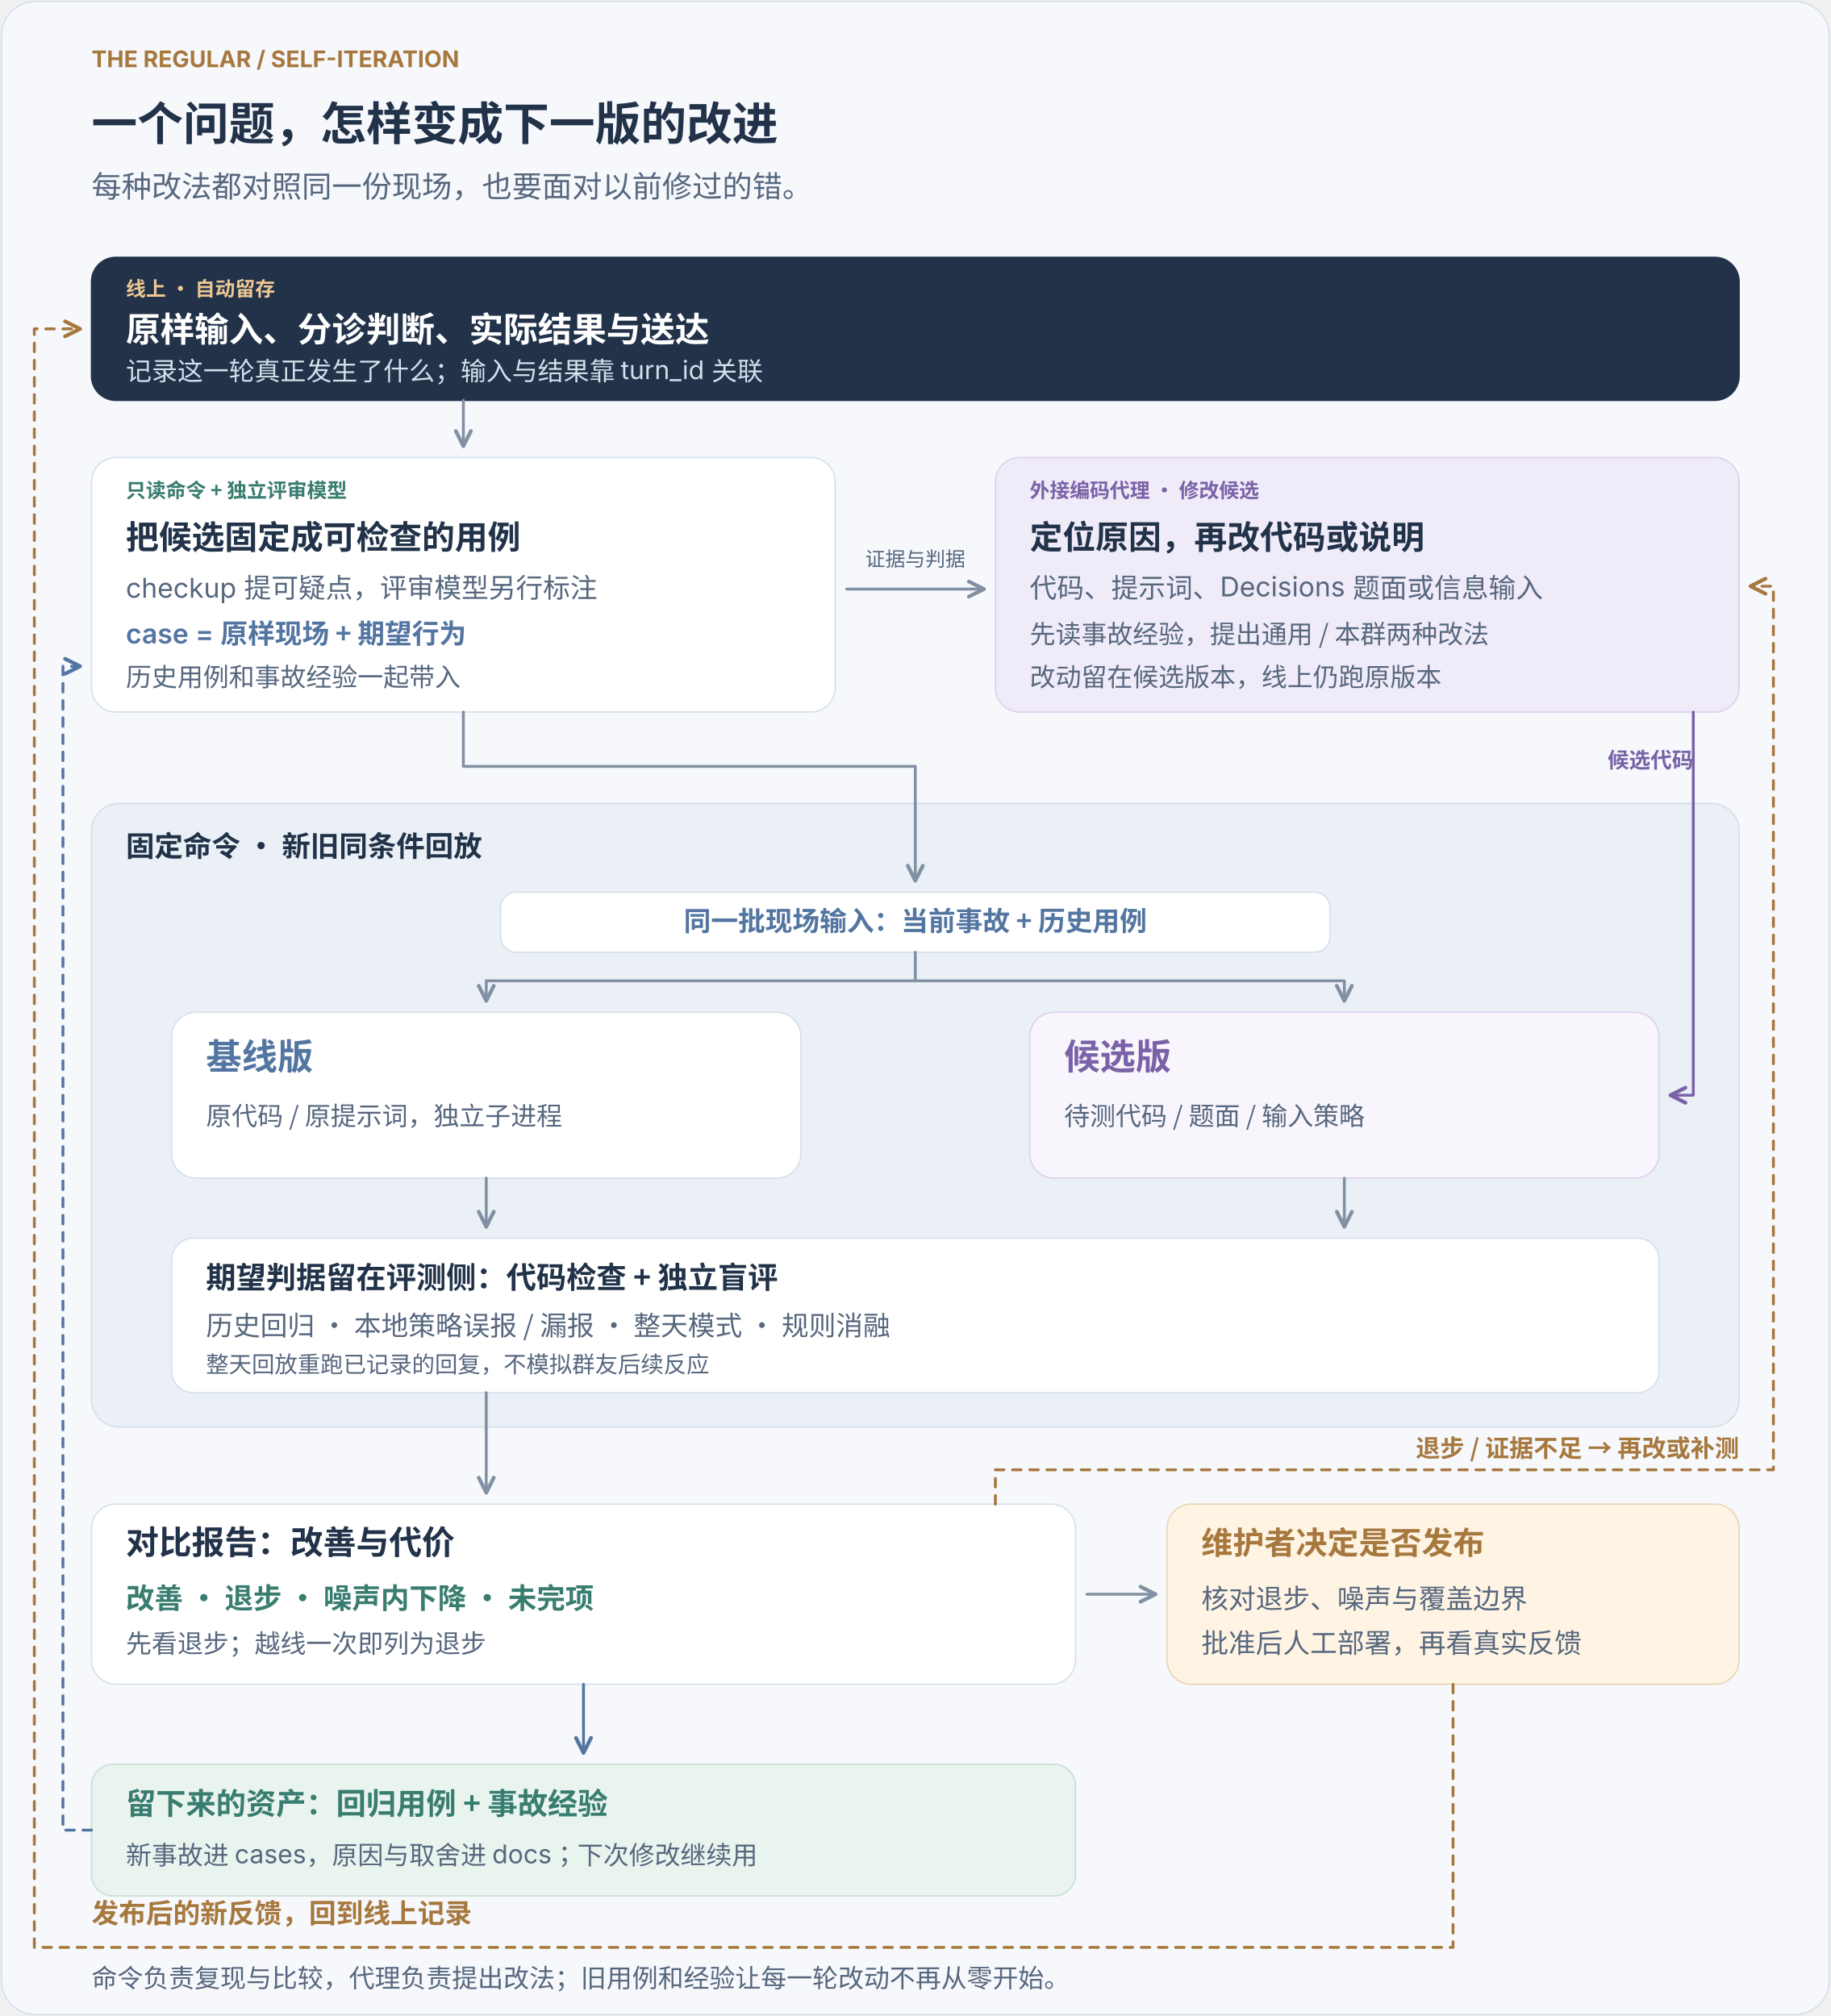
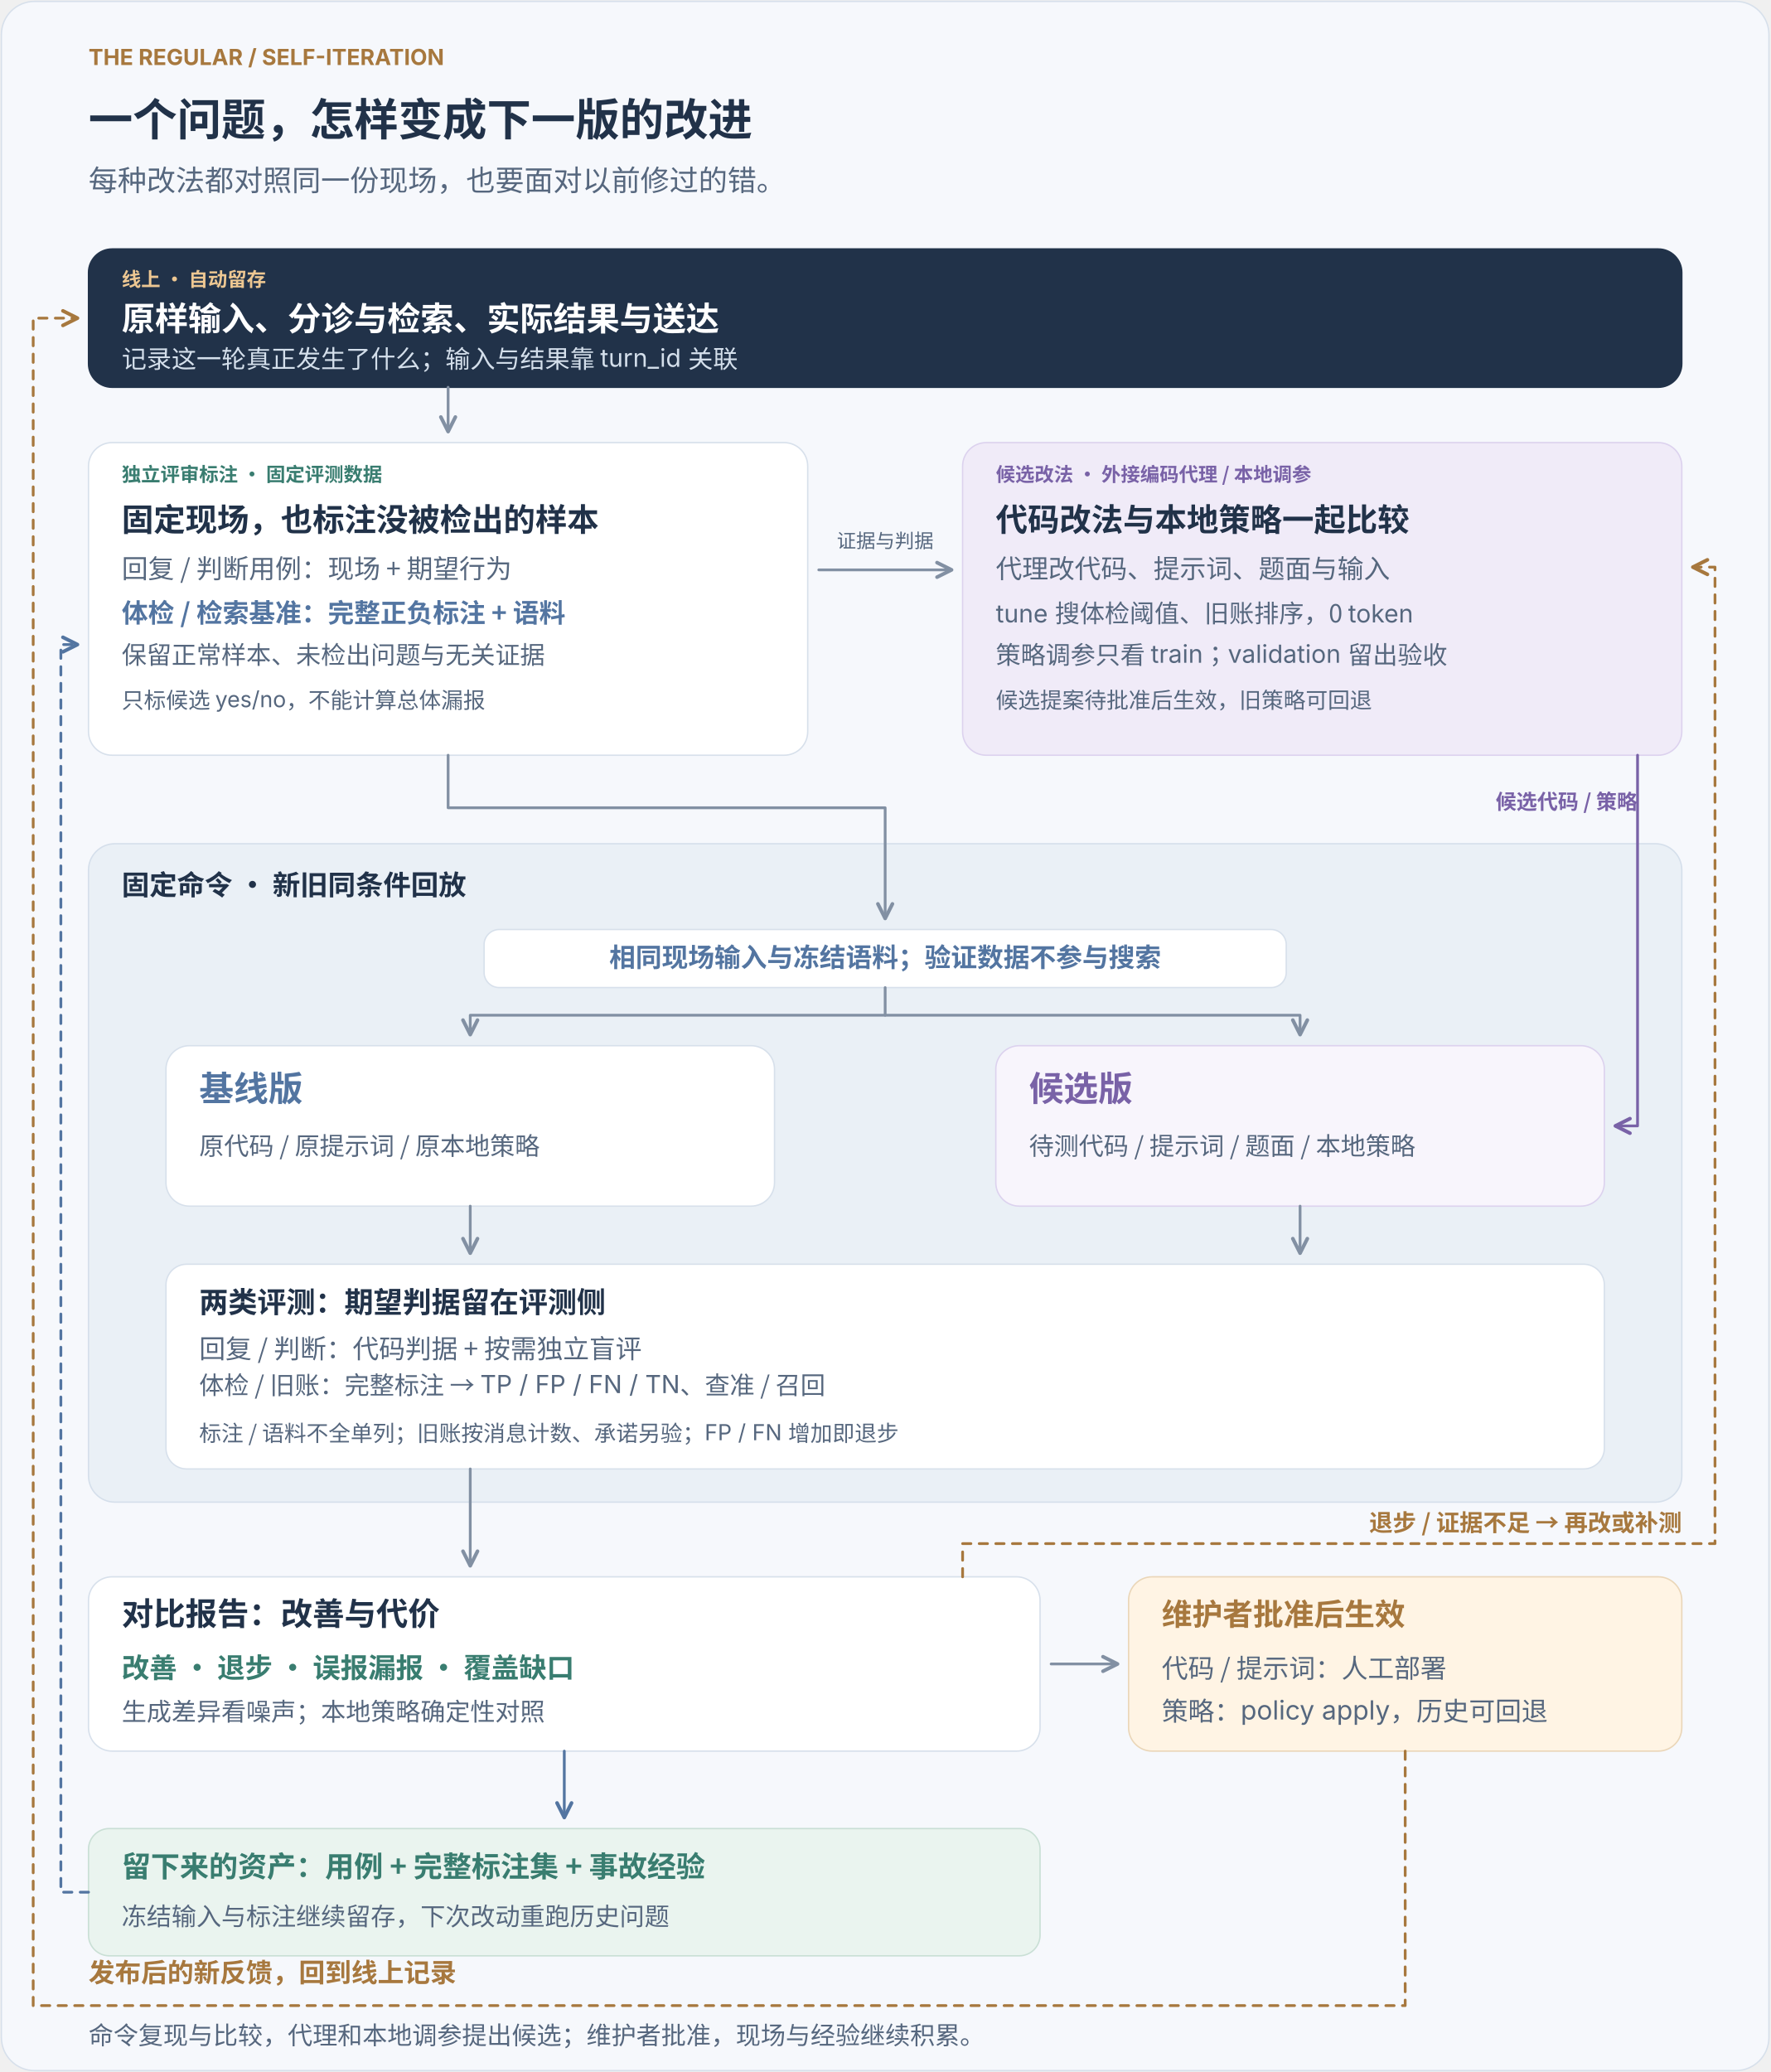
- <svg xmlns="http://www.w3.org/2000/svg" width="1280" height="1410" viewBox="0 0 1280 1410" role="img" aria-labelledby="iteration-title iteration-desc" xml:lang="zh-CN">
+ <svg xmlns="http://www.w3.org/2000/svg" width="1280" height="1498" viewBox="0 0 1280 1498" role="img" aria-labelledby="iteration-title iteration-desc" xml:lang="zh-CN">
  <defs>
    <marker id="arrow-line" viewBox="0 0 8 8" refX="7" refY="4" markerWidth="7" markerHeight="7" orient="auto-start-reverse">
      <path d="M1 1l6 3-6 3" fill="none" stroke="#8290A3" stroke-width="1.5" stroke-linecap="round" stroke-linejoin="round" />
    </marker>
    <marker id="arrow-purple" viewBox="0 0 8 8" refX="7" refY="4" markerWidth="7" markerHeight="7" orient="auto-start-reverse">
      <path d="M1 1l6 3-6 3" fill="none" stroke="#7962A7" stroke-width="1.5" stroke-linecap="round" stroke-linejoin="round" />
    </marker>
    <marker id="arrow-amber" viewBox="0 0 8 8" refX="7" refY="4" markerWidth="7" markerHeight="7" orient="auto-start-reverse">
      <path d="M1 1l6 3-6 3" fill="none" stroke="#A7783E" stroke-width="1.5" stroke-linecap="round" stroke-linejoin="round" />
    </marker>
    <marker id="arrow-blue" viewBox="0 0 8 8" refX="7" refY="4" markerWidth="7" markerHeight="7" orient="auto-start-reverse">
      <path d="M1 1l6 3-6 3" fill="none" stroke="#5375A1" stroke-width="1.5" stroke-linecap="round" stroke-linejoin="round" />
    </marker>
  </defs>
  <g font-family="-apple-system, BlinkMacSystemFont, 'Segoe UI', 'PingFang SC', 'Microsoft YaHei', sans-serif">
-     <rect x="1" y="1" width="1278" height="1408" rx="24" fill="#F6F8FC" stroke="#D7E0EB" />
+     <rect x="1" y="1" width="1278" height="1496" rx="24" fill="#F6F8FC" stroke="#D7E0EB" />
    <text x="64" y="47" font-size="16" fill="#A7783E" font-weight="700">THE REGULAR / SELF-ITERATION</text>
    <text x="64" y="98" font-size="32" fill="#213249" font-weight="700">一个问题，怎样变成下一版的改进</text>
    <text x="64" y="138" font-size="21" fill="#56677E" font-weight="400">每种改法都对照同一份现场，也要面对以前修过的错。</text>
    <rect x="64" y="180" width="1152" height="100" rx="17" fill="#213249" stroke="#213249" />
    <text x="88" y="207" font-size="14" font-weight="700" fill="#EDC792">线上 · 自动留存</text>
-     <text x="88" y="239" font-size="24" font-weight="650" fill="#FFFFFF">原样输入、分诊判断、实际结果与送达</text>
+     <text x="88" y="239" font-size="24" font-weight="650" fill="#FFFFFF">原样输入、分诊与检索、实际结果与送达</text>
    <text x="88" y="266" font-size="18" fill="#D4DFEB">记录这一轮真正发生了什么；输入与结果靠 turn_id 关联</text>
-     <rect x="64" y="320" width="520" height="178" rx="17" fill="#FFFFFF" stroke="#D7E0EB" />
-     <text x="88" y="348" font-size="14" fill="#397D70" font-weight="700">只读命令 + 独立评审模型</text>
-     <text x="88" y="384" font-size="23" fill="#213249" font-weight="650">把候选固定成可检查的用例</text>
-     <text x="88" y="418" font-size="19" fill="#56677E" font-weight="400">checkup 提可疑点，评审模型另行标注</text>
-     <text x="88" y="450" font-size="19" fill="#5375A1" font-weight="600">case = 原样现场 + 期望行为</text>
-     <text x="88" y="480" font-size="18" fill="#56677E" font-weight="400">历史用例和事故经验一起带入</text>
-     <rect x="696" y="320" width="520" height="178" rx="17" fill="#F0EBF8" stroke="#DCD2EE" />
-     <text x="720" y="348" font-size="14" fill="#7962A7" font-weight="700">外接编码代理 · 修改候选</text>
-     <text x="720" y="384" font-size="23" fill="#213249" font-weight="650">定位原因，再改代码或说明</text>
-     <text x="720" y="418" font-size="19" fill="#56677E" font-weight="400">代码、提示词、Decisions 题面或信息输入</text>
-     <text x="720" y="450" font-size="18" fill="#56677E" font-weight="400">先读事故经验，提出通用 / 本群两种改法</text>
-     <text x="720" y="480" font-size="18" fill="#56677E" font-weight="400">改动留在候选版本，线上仍跑原版本</text>
-     <rect x="64" y="562" width="1152" height="436" rx="19" fill="#EAF0F6" stroke="#D5DFEB" />
-     <text x="88" y="599" font-size="20" fill="#213249" font-weight="650">固定命令 · 新旧同条件回放</text>
-     <rect x="350" y="624" width="580" height="42" rx="11" fill="#FFFFFF" stroke="#D7E0EB" />
-     <text x="640" y="651" font-size="19" fill="#5375A1" font-weight="600" text-anchor="middle">同一批现场输入：当前事故 + 历史用例</text>
-     <rect x="120" y="708" width="440" height="116" rx="17" fill="#FFFFFF" stroke="#D7E0EB" />
-     <text x="144" y="748" font-size="25" fill="#5375A1" font-weight="700">基线版</text>
-     <text x="144" y="787" font-size="18" fill="#56677E" font-weight="400">原代码 / 原提示词，独立子进程</text>
-     <rect x="720" y="708" width="440" height="116" rx="17" fill="#F8F5FC" stroke="#DCD2EE" />
-     <text x="744" y="748" font-size="25" fill="#7962A7" font-weight="700">候选版</text>
-     <text x="744" y="787" font-size="18" fill="#56677E" font-weight="400">待测代码 / 题面 / 输入策略</text>
-     <rect x="120" y="866" width="1040" height="108" rx="15" fill="#FFFFFF" stroke="#D7E0EB" />
-     <text x="144" y="901" font-size="21" fill="#213249" font-weight="650">期望判据留在评测侧：代码检查 + 独立盲评</text>
-     <text x="144" y="934" font-size="19" fill="#56677E" font-weight="400">历史回归 · 本地策略误报 / 漏报 · 整天模式 · 规则消融</text>
-     <text x="144" y="960" font-size="16" fill="#56677E" font-weight="400">整天回放重跑已记录的回复，不模拟群友后续反应</text>
-     <rect x="64" y="1052" width="688" height="126" rx="17" fill="#FFFFFF" stroke="#D7E0EB" />
-     <text x="88" y="1087" font-size="23" fill="#213249" font-weight="650">对比报告：改善与代价</text>
-     <text x="88" y="1125" font-size="20" fill="#397D70" font-weight="600">改善 · 退步 · 噪声内下降 · 未完项</text>
-     <text x="88" y="1156" font-size="18" fill="#56677E" font-weight="400">先看退步；越线一次即列为退步</text>
-     <rect x="816" y="1052" width="400" height="126" rx="17" fill="#FFF4E4" stroke="#EAD6B8" />
-     <text x="840" y="1087" font-size="22" fill="#A7783E" font-weight="700">维护者决定是否发布</text>
-     <text x="840" y="1125" font-size="19" fill="#56677E" font-weight="400">核对退步、噪声与覆盖边界</text>
-     <text x="840" y="1156" font-size="19" fill="#56677E" font-weight="400">批准后人工部署，再看真实反馈</text>
-     <rect x="64" y="1234" width="688" height="92" rx="15" fill="#EAF4EF" stroke="#C9DFD5" />
-     <text x="88" y="1269" font-size="21" fill="#397D70" font-weight="650">留下来的资产：回归用例 + 事故经验</text>
-     <text x="88" y="1304" font-size="18" fill="#56677E" font-weight="400">新事故进 cases，原因与取舍进 docs；下次修改继续用</text>
-     <text x="64" y="1345" font-size="19" fill="#A7783E" font-weight="600">发布后的新反馈，回到线上记录</text>
-     <text x="64" y="1390" font-size="18" fill="#56677E" font-weight="400">命令负责复现与比较，代理负责提出改法；旧用例和经验让每一轮改动不再从零开始。</text>
+     <rect x="64" y="320" width="520" height="226" rx="17" fill="#FFFFFF" stroke="#D7E0EB" />
+     <text x="88" y="348" font-size="14" fill="#397D70" font-weight="700">独立评审标注 · 固定评测数据</text>
+     <text x="88" y="384" font-size="23" fill="#213249" font-weight="650">固定现场，也标注没被检出的样本</text>
+     <text x="88" y="418" font-size="19" fill="#56677E" font-weight="400">回复 / 判断用例：现场 + 期望行为</text>
+     <text x="88" y="450" font-size="19" fill="#5375A1" font-weight="600">体检 / 检索基准：完整正负标注 + 语料</text>
+     <text x="88" y="480" font-size="18" fill="#56677E" font-weight="400">保留正常样本、未检出问题与无关证据</text>
+     <text x="88" y="512" font-size="16" fill="#56677E">只标候选 yes/no，不能计算总体漏报</text>
+     <rect x="696" y="320" width="520" height="226" rx="17" fill="#F0EBF8" stroke="#DCD2EE" />
+     <text x="720" y="348" font-size="14" fill="#7962A7" font-weight="700">候选改法 · 外接编码代理 / 本地调参</text>
+     <text x="720" y="384" font-size="23" fill="#213249" font-weight="650">代码改法与本地策略一起比较</text>
+     <text x="720" y="418" font-size="19" fill="#56677E" font-weight="400">代理改代码、提示词、题面与输入</text>
+     <text x="720" y="450" font-size="18" fill="#56677E" font-weight="400">tune 搜体检阈值、旧账排序，0 token</text>
+     <text x="720" y="480" font-size="18" fill="#56677E" font-weight="400">策略调参只看 train；validation 留出验收</text>
+     <text x="720" y="512" font-size="16" fill="#56677E">候选提案待批准后生效，旧策略可回退</text>
+     <rect x="64" y="610" width="1152" height="476" rx="19" fill="#EAF0F6" stroke="#D5DFEB" />
+     <text x="88" y="647" font-size="20" fill="#213249" font-weight="650">固定命令 · 新旧同条件回放</text>
+     <rect x="350" y="672" width="580" height="42" rx="11" fill="#FFFFFF" stroke="#D7E0EB" />
+     <text x="640" y="699" font-size="19" fill="#5375A1" font-weight="600" text-anchor="middle">相同现场输入与冻结语料；验证数据不参与搜索</text>
+     <rect x="120" y="756" width="440" height="116" rx="17" fill="#FFFFFF" stroke="#D7E0EB" />
+     <text x="144" y="796" font-size="25" fill="#5375A1" font-weight="700">基线版</text>
+     <text x="144" y="835" font-size="18" fill="#56677E" font-weight="400">原代码 / 原提示词 / 原本地策略</text>
+     <rect x="720" y="756" width="440" height="116" rx="17" fill="#F8F5FC" stroke="#DCD2EE" />
+     <text x="744" y="796" font-size="25" fill="#7962A7" font-weight="700">候选版</text>
+     <text x="744" y="835" font-size="18" fill="#56677E" font-weight="400">待测代码 / 提示词 / 题面 / 本地策略</text>
+     <rect x="120" y="914" width="1040" height="148" rx="15" fill="#FFFFFF" stroke="#D7E0EB" />
+     <text x="144" y="949" font-size="21" fill="#213249" font-weight="650">两类评测：期望判据留在评测侧</text>
+     <text x="144" y="982" font-size="19" fill="#56677E" font-weight="400">回复 / 判断：代码判据 + 按需独立盲评</text>
+     <text x="144" y="1008" font-size="18" fill="#56677E" font-weight="400">体检 / 旧账：完整标注 → TP / FP / FN / TN、查准 / 召回</text>
+     <text x="144" y="1042" font-size="16" fill="#56677E">标注 / 语料不全单列；旧账按消息计数、承诺另验；FP / FN 增加即退步</text>
+     <rect x="64" y="1140" width="688" height="126" rx="17" fill="#FFFFFF" stroke="#D7E0EB" />
+     <text x="88" y="1175" font-size="23" fill="#213249" font-weight="650">对比报告：改善与代价</text>
+     <text x="88" y="1213" font-size="20" fill="#397D70" font-weight="600">改善 · 退步 · 误报漏报 · 覆盖缺口</text>
+     <text x="88" y="1244" font-size="18" fill="#56677E" font-weight="400">生成差异看噪声；本地策略确定性对照</text>
+     <rect x="816" y="1140" width="400" height="126" rx="17" fill="#FFF4E4" stroke="#EAD6B8" />
+     <text x="840" y="1175" font-size="22" fill="#A7783E" font-weight="700">维护者批准后生效</text>
+     <text x="840" y="1213" font-size="19" fill="#56677E" font-weight="400">代码 / 提示词：人工部署</text>
+     <text x="840" y="1244" font-size="19" fill="#56677E" font-weight="400">策略：policy apply，历史可回退</text>
+     <rect x="64" y="1322" width="688" height="92" rx="15" fill="#EAF4EF" stroke="#C9DFD5" />
+     <text x="88" y="1357" font-size="21" fill="#397D70" font-weight="650">留下来的资产：用例 + 完整标注集 + 事故经验</text>
+     <text x="88" y="1392" font-size="18" fill="#56677E" font-weight="400">冻结输入与标注继续留存，下次改动重跑历史问题</text>
+     <text x="64" y="1433" font-size="19" fill="#A7783E" font-weight="600">发布后的新反馈，回到线上记录</text>
+     <text x="64" y="1478" font-size="18" fill="#56677E" font-weight="400">命令复现与比较，代理和本地调参提出候选；维护者批准，现场与经验继续积累。</text>
    <path d="M324 280v32" fill="none" stroke="#8290A3" stroke-width="2" stroke-linecap="round" stroke-linejoin="round" marker-end="url(#arrow-line)" />
    <path d="M592 412h96" fill="none" stroke="#8290A3" stroke-width="2" stroke-linecap="round" stroke-linejoin="round" marker-end="url(#arrow-line)" />
    <text x="640" y="396" font-size="14" fill="#56677E" font-weight="500" text-anchor="middle">证据与判据</text>
-     <path d="M324 498v38h316v80" fill="none" stroke="#8290A3" stroke-width="2" stroke-linecap="round" stroke-linejoin="round" marker-end="url(#arrow-line)" />
-     <path d="M640 666v20H340v14" fill="none" stroke="#8290A3" stroke-width="2" stroke-linecap="round" stroke-linejoin="round" marker-end="url(#arrow-line)" />
-     <path d="M640 686h300v14" fill="none" stroke="#8290A3" stroke-width="2" stroke-linecap="round" stroke-linejoin="round" marker-end="url(#arrow-line)" />
-     <path d="M1184 498v268h-16" fill="none" stroke="#7962A7" stroke-width="2" stroke-linecap="round" stroke-linejoin="round" marker-end="url(#arrow-purple)" />
-     <text x="1184" y="537" font-size="15" fill="#7962A7" font-weight="600" text-anchor="end">候选代码</text>
-     <path d="M340 824v34" fill="none" stroke="#8290A3" stroke-width="2" stroke-linecap="round" stroke-linejoin="round" marker-end="url(#arrow-line)" />
-     <path d="M940 824v34" fill="none" stroke="#8290A3" stroke-width="2" stroke-linecap="round" stroke-linejoin="round" marker-end="url(#arrow-line)" />
-     <path d="M340 974v70" fill="none" stroke="#8290A3" stroke-width="2" stroke-linecap="round" stroke-linejoin="round" marker-end="url(#arrow-line)" />
-     <path d="M760 1115h48" fill="none" stroke="#8290A3" stroke-width="2" stroke-linecap="round" stroke-linejoin="round" marker-end="url(#arrow-line)" />
-     <path d="M696 1052v-24h544V410h-16" fill="none" stroke="#A7783E" stroke-width="2" stroke-linecap="round" stroke-linejoin="round" marker-end="url(#arrow-amber)" stroke-dasharray="6 6" />
-     <text x="1216" y="1019" font-size="17" fill="#A7783E" font-weight="600" text-anchor="end">退步 / 证据不足 → 再改或补测</text>
-     <path d="M408 1178v48" fill="none" stroke="#5375A1" stroke-width="2" stroke-linecap="round" stroke-linejoin="round" marker-end="url(#arrow-blue)" />
-     <path d="M64 1280H44V466h12" fill="none" stroke="#5375A1" stroke-width="2" stroke-linecap="round" stroke-linejoin="round" marker-end="url(#arrow-blue)" stroke-dasharray="6 6" />
-     <path d="M1016 1178v184H24V230h32" fill="none" stroke="#A7783E" stroke-width="2" stroke-linecap="round" stroke-linejoin="round" marker-end="url(#arrow-amber)" stroke-dasharray="6 6" />
+     <path d="M324 546v38h316v80" fill="none" stroke="#8290A3" stroke-width="2" stroke-linecap="round" stroke-linejoin="round" marker-end="url(#arrow-line)" />
+     <path d="M640 714v20H340v14" fill="none" stroke="#8290A3" stroke-width="2" stroke-linecap="round" stroke-linejoin="round" marker-end="url(#arrow-line)" />
+     <path d="M640 734h300v14" fill="none" stroke="#8290A3" stroke-width="2" stroke-linecap="round" stroke-linejoin="round" marker-end="url(#arrow-line)" />
+     <path d="M1184 546v268h-16" fill="none" stroke="#7962A7" stroke-width="2" stroke-linecap="round" stroke-linejoin="round" marker-end="url(#arrow-purple)" />
+     <text x="1184" y="585" font-size="15" fill="#7962A7" font-weight="600" text-anchor="end">候选代码 / 策略</text>
+     <path d="M340 872v34" fill="none" stroke="#8290A3" stroke-width="2" stroke-linecap="round" stroke-linejoin="round" marker-end="url(#arrow-line)" />
+     <path d="M940 872v34" fill="none" stroke="#8290A3" stroke-width="2" stroke-linecap="round" stroke-linejoin="round" marker-end="url(#arrow-line)" />
+     <path d="M340 1062v70" fill="none" stroke="#8290A3" stroke-width="2" stroke-linecap="round" stroke-linejoin="round" marker-end="url(#arrow-line)" />
+     <path d="M760 1203h48" fill="none" stroke="#8290A3" stroke-width="2" stroke-linecap="round" stroke-linejoin="round" marker-end="url(#arrow-line)" />
+     <path d="M696 1140v-24h544V410h-16" fill="none" stroke="#A7783E" stroke-width="2" stroke-linecap="round" stroke-linejoin="round" marker-end="url(#arrow-amber)" stroke-dasharray="6 6" />
+     <text x="1216" y="1107" font-size="17" fill="#A7783E" font-weight="600" text-anchor="end">退步 / 证据不足 → 再改或补测</text>
+     <path d="M408 1266v48" fill="none" stroke="#5375A1" stroke-width="2" stroke-linecap="round" stroke-linejoin="round" marker-end="url(#arrow-blue)" />
+     <path d="M64 1368H44V466h12" fill="none" stroke="#5375A1" stroke-width="2" stroke-linecap="round" stroke-linejoin="round" marker-end="url(#arrow-blue)" stroke-dasharray="6 6" />
+     <path d="M1016 1266v184H24V230h32" fill="none" stroke="#A7783E" stroke-width="2" stroke-linecap="round" stroke-linejoin="round" marker-end="url(#arrow-amber)" stroke-dasharray="6 6" />
  </g>
</svg>
